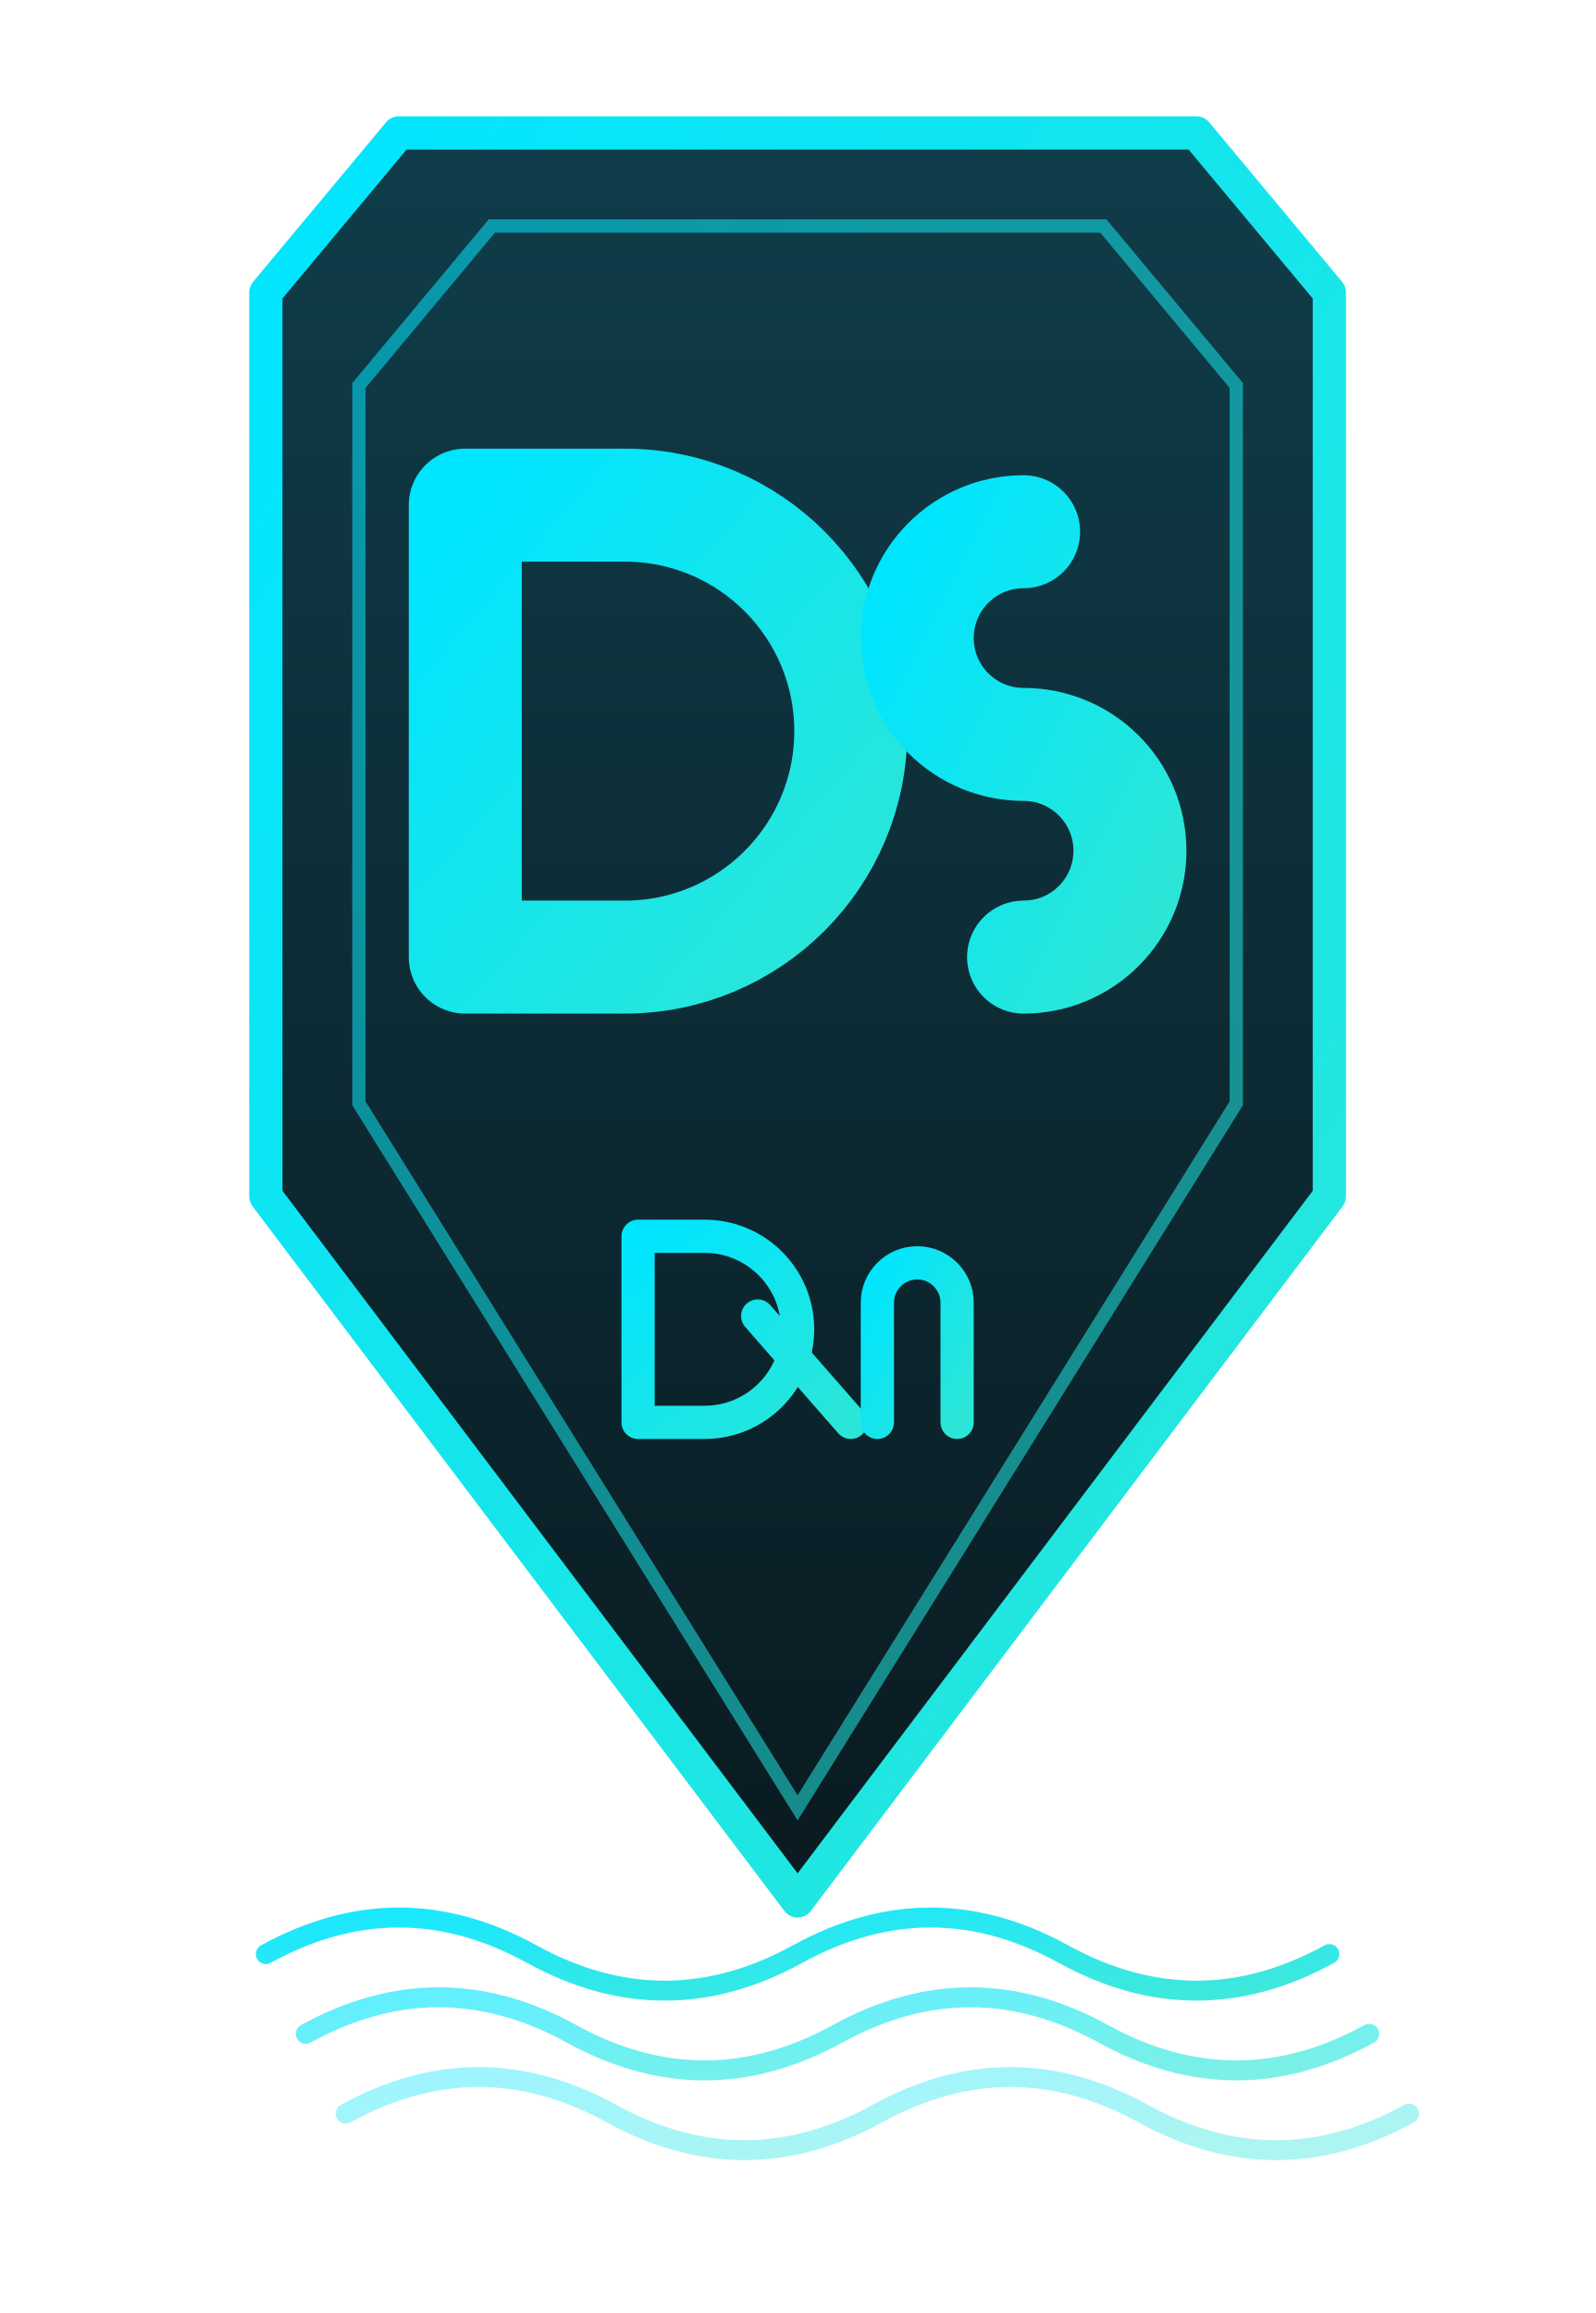
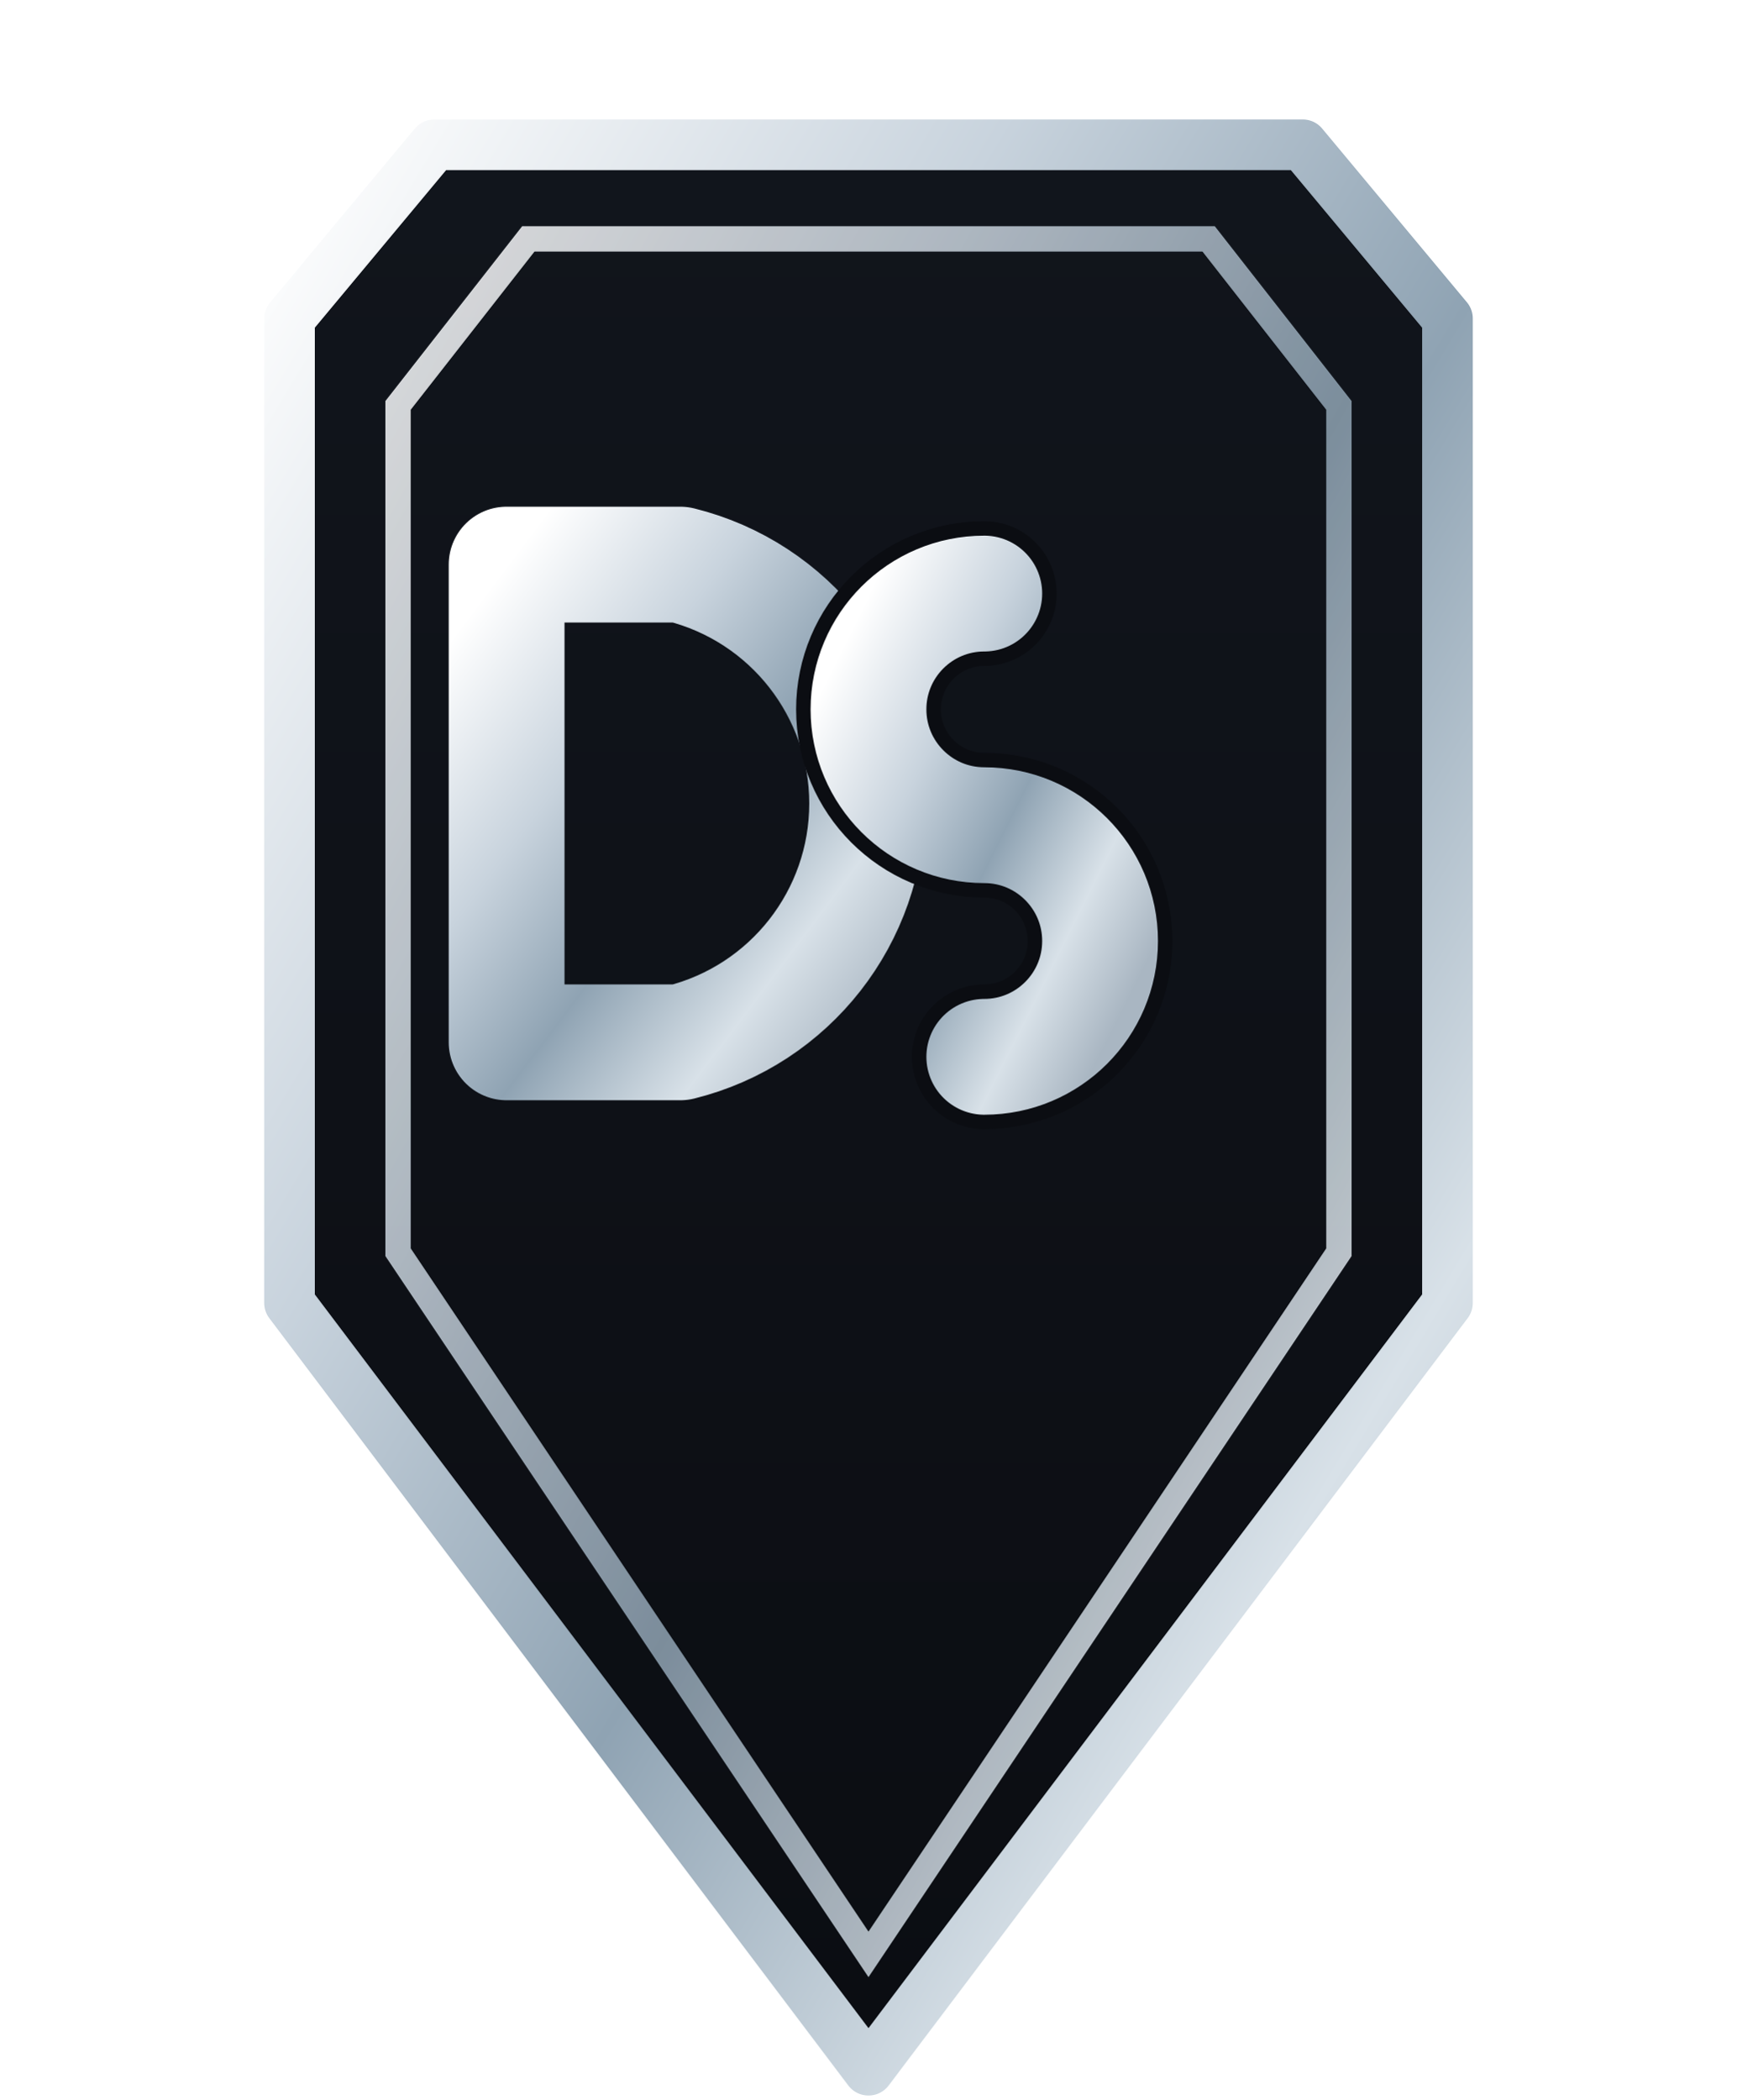
- <svg xmlns="http://www.w3.org/2000/svg" viewBox="0 0 240 348" width="240" height="348">
+ <svg xmlns="http://www.w3.org/2000/svg" viewBox="0 0 240 290" width="240" height="290">
  <defs>
-     <linearGradient id="cyanglow" x1="0" y1="0" x2="1" y2="1">
-       <stop offset="0" stop-color="#00E5FF" />
-       <stop offset="1" stop-color="#2BE6D7" />
+     <linearGradient id="chrome" x1="0" y1="0" x2="1" y2="1">
+       <stop offset="0" stop-color="#ffffff" />
+       <stop offset="0.3" stop-color="#c8d3dd" />
+       <stop offset="0.55" stop-color="#8fa3b3" />
+       <stop offset="0.8" stop-color="#d8e1e8" />
+       <stop offset="1" stop-color="#a9b6c2" />
    </linearGradient>
-     <linearGradient id="shieldbg" x1="0" y1="0" x2="0" y2="1">
-       <stop offset="0" stop-color="#0F3D4A" />
-       <stop offset="1" stop-color="#0A1A20" />
+     <linearGradient id="navy" x1="0" y1="0" x2="0" y2="1">
+       <stop offset="0" stop-color="#11151c" />
+       <stop offset="1" stop-color="#0b0d12" />
    </linearGradient>
  </defs>
-   <g fill="none" stroke="url(#cyanglow)" stroke-width="3" stroke-linecap="round">
-     <path d="M 40 294 q 20 -11 40 0 q 20 11 40 0 q 20 -11 40 0 q 20 11 40 0" opacity="0.9" />
-     <path d="M 46 306 q 20 -11 40 0 q 20 11 40 0 q 20 -11 40 0 q 20 11 40 0" opacity="0.62" />
-     <path d="M 52 318 q 20 -11 40 0 q 20 11 40 0 q 20 -11 40 0 q 20 11 40 0" opacity="0.38" />
+   <path d="M 60 20 L 180 20 L 200 44 L 200 180 L 120 286 L 40 180 L 40 44 Z" fill="url(#navy)" stroke="url(#chrome)" stroke-width="7" stroke-linejoin="round" />
+   <path d="M 73 33 L 167 33 L 185 56 L 185 173 L 120 270 L 55 173 L 55 56 Z" fill="none" stroke="url(#chrome)" stroke-width="3.5" opacity="0.85" />
+   <g fill="none" stroke="url(#chrome)" stroke-width="16" stroke-linecap="round" stroke-linejoin="round">
+     <path d="M 70 78 V 144 M 70 78 H 94 A 34 34 0 0 1 94 144 H 70" />
  </g>
-   <path d="M 60 20 L 180 20 L 200 44 L 200 180 L 120 286 L 40 180 L 40 44 Z" fill="url(#shieldbg)" stroke="url(#cyanglow)" stroke-width="5" stroke-linejoin="round" />
-   <path d="M 74 34 L 166 34 L 186 58 L 186 166 L 120 272 L 54 166 L 54 58 Z" fill="none" stroke="url(#cyanglow)" stroke-width="2" opacity="0.55" />
-   <g fill="none" stroke="url(#cyanglow)" stroke-width="17" stroke-linecap="round" stroke-linejoin="round">
-     <path d="M 70 76 V 144 M 70 76 H 94 A 34 34 0 0 1 94 144 H 70" />
-     <path d="M 154 80 A 16 16 0 0 0 154 112 A 16 16 0 0 1 154 144" />
-   </g>
-   <g fill="none" stroke="url(#cyanglow)" stroke-width="5" stroke-linecap="round" stroke-linejoin="round">
-     <path d="M 96 186 V 214 M 96 186 H 106 A 14 14 0 0 1 106 214 H 96 M 114 198 L 128 214" />
-     <path d="M 132 196 V 214 M 132 196 A 6 6 0 0 1 144 196 V 214" />
+   <g fill="none" stroke-linecap="round" stroke-linejoin="round">
+     <path d="M 136 82 A 16 16 0 0 0 136 114 A 16 16 0 0 1 136 146" stroke="#0b0d12" stroke-width="20" />
+     <path d="M 136 82 A 16 16 0 0 0 136 114 A 16 16 0 0 1 136 146" stroke="url(#chrome)" stroke-width="16" />
  </g>
</svg>
